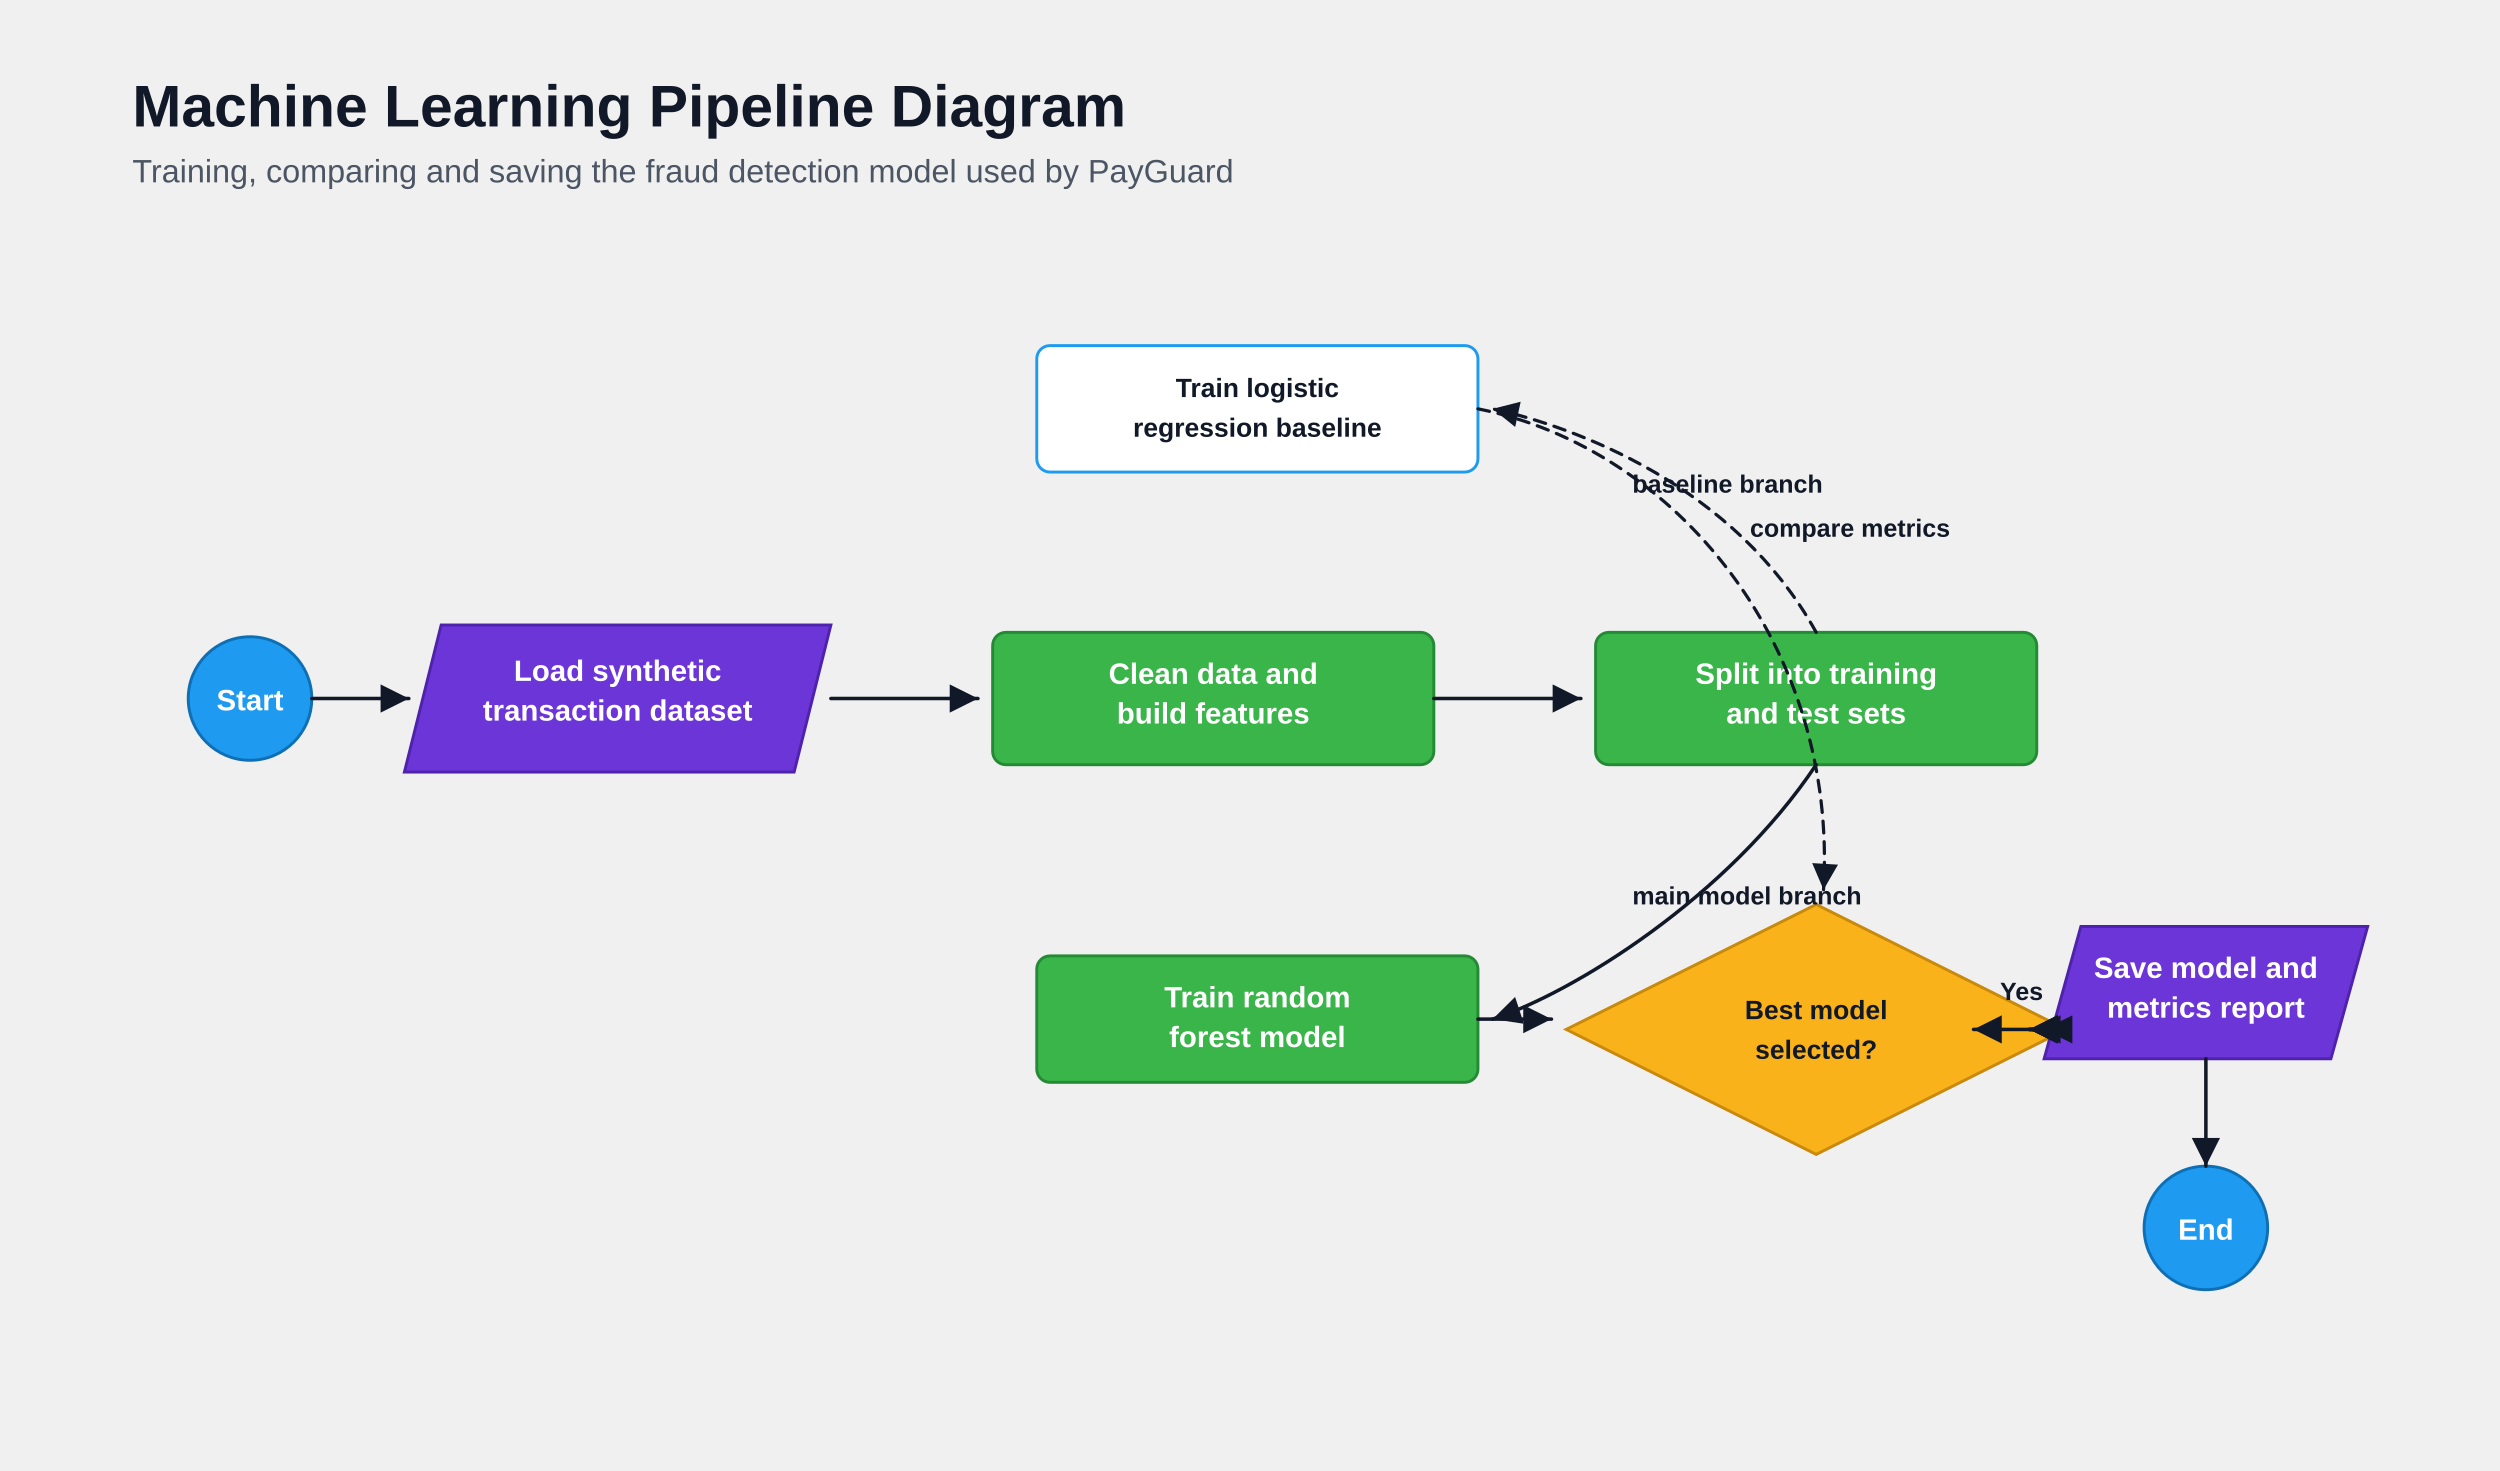
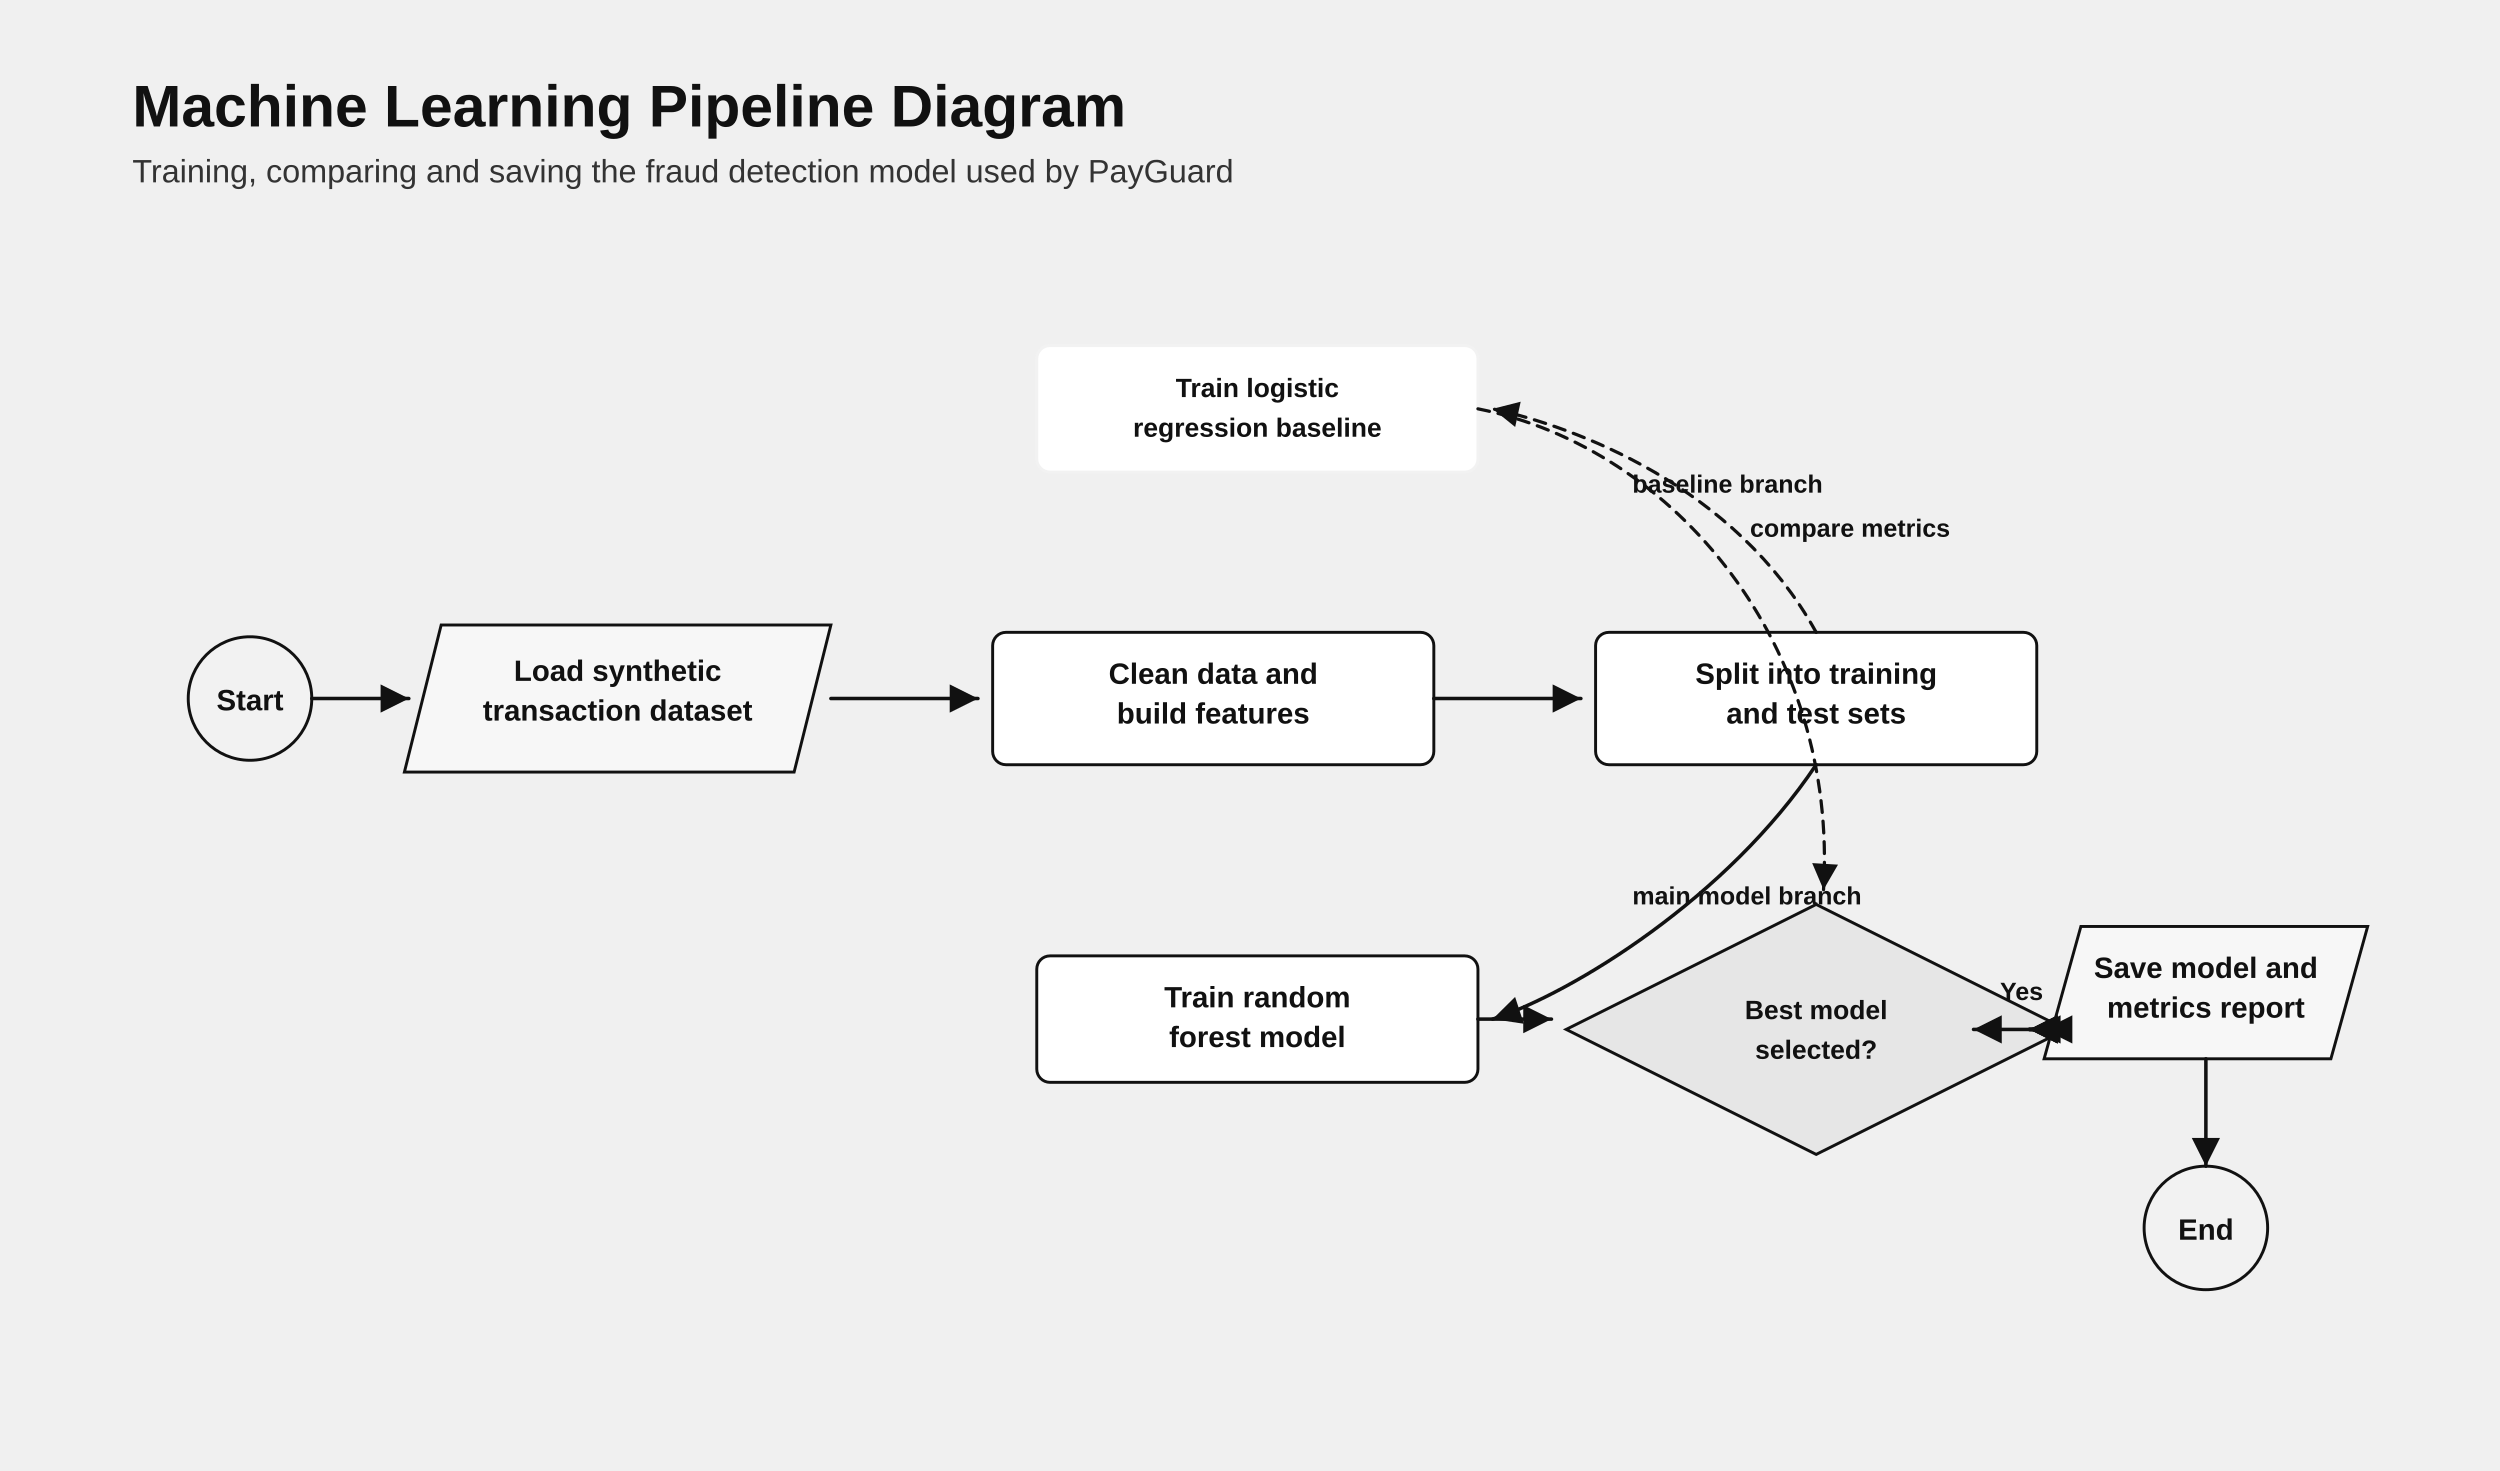
<svg xmlns="http://www.w3.org/2000/svg" width="1700" height="1000" viewBox="0 0 1700 1000" role="img" aria-labelledby="title desc">
  <defs>
    <marker id="arrow" markerWidth="12" markerHeight="12" refX="10" refY="6" orient="auto">
-       <path d="M2 2 L10 6 L2 10 Z" fill="#111827" />
+       <path d="M2 2 L10 6 L2 10 Z" fill="#111111" />
    </marker>
    <style>
-       .title { fill: #111827; font-family: Calibri, Arial, sans-serif; font-size: 40px; font-weight: 700; }
-       .subtitle { fill: #4b5563; font-family: Calibri, Arial, sans-serif; font-size: 22px; }
-       .startEnd { fill: #1e9bf0; stroke: #0f6fb5; stroke-width: 2; }
-       .process { fill: #39b54a; stroke: #258a35; stroke-width: 2; }
-       .decision { fill: #f9b21a; stroke: #c8890d; stroke-width: 2; }
-       .output { fill: #6b35d8; stroke: #4e22ad; stroke-width: 2; }
-       .baseline { fill: #ffffff; stroke: #1e9bf0; stroke-width: 2; }
-       .textLight { fill: #ffffff; font-family: Calibri, Arial, sans-serif; font-size: 20px; font-weight: 700; }
-       .textDark { fill: #111827; font-family: Calibri, Arial, sans-serif; font-size: 18px; font-weight: 700; }
-       .small { fill: #111827; font-family: Calibri, Arial, sans-serif; font-size: 17px; font-weight: 600; }
-       .line { stroke: #111827; stroke-width: 2.4; fill: none; marker-end: url(#arrow); stroke-linecap: round; stroke-linejoin: round; }
-       .dash { stroke: #111827; stroke-width: 2.2; fill: none; marker-end: url(#arrow); stroke-dasharray: 8 6; stroke-linecap: round; stroke-linejoin: round; }
+       .title { fill: #111111; font-family: Calibri, Arial, sans-serif; font-size: 40px; font-weight: 700; }
+       .subtitle { fill: #333333; font-family: Calibri, Arial, sans-serif; font-size: 22px; }
+       .startEnd { fill: #f2f2f2; stroke: #111111; stroke-width: 2; }
+       .process { fill: #ffffff; stroke: #111111; stroke-width: 2; }
+       .decision { fill: #e6e6e6; stroke: #111111; stroke-width: 2; }
+       .output { fill: #f7f7f7; stroke: #111111; stroke-width: 2; }
+       .baseline { fill: #ffffff; stroke: #f2f2f2; stroke-width: 2; }
+       .textLight { fill: #111111; font-family: Calibri, Arial, sans-serif; font-size: 20px; font-weight: 700; }
+       .textDark { fill: #111111; font-family: Calibri, Arial, sans-serif; font-size: 18px; font-weight: 700; }
+       .small { fill: #111111; font-family: Calibri, Arial, sans-serif; font-size: 17px; font-weight: 600; }
+       .line { stroke: #111111; stroke-width: 2.4; fill: none; marker-end: url(#arrow); stroke-linecap: round; stroke-linejoin: round; }
+       .dash { stroke: #111111; stroke-width: 2.2; fill: none; marker-end: url(#arrow); stroke-dasharray: 8 6; stroke-linecap: round; stroke-linejoin: round; }
    </style>
  </defs>
  <text x="90" y="86" class="title">Machine Learning Pipeline Diagram</text>
  <text x="90" y="124" class="subtitle">Training, comparing and saving the fraud detection model used by PayGuard</text>
  <circle cx="170" cy="475" r="42" class="startEnd" />
  <text x="170" y="483" class="textLight" text-anchor="middle">Start</text>
  <path d="M300 425 L565 425 L540 525 L275 525 Z" class="output" />
  <text x="420" y="463" class="textLight" text-anchor="middle">Load synthetic</text>
  <text x="420" y="490" class="textLight" text-anchor="middle">transaction dataset</text>
  <rect x="675" y="430" width="300" height="90" rx="9" class="process" />
  <text x="825" y="465" class="textLight" text-anchor="middle">Clean data and</text>
  <text x="825" y="492" class="textLight" text-anchor="middle">build features</text>
  <rect x="1085" y="430" width="300" height="90" rx="9" class="process" />
  <text x="1235" y="465" class="textLight" text-anchor="middle">Split into training</text>
  <text x="1235" y="492" class="textLight" text-anchor="middle">and test sets</text>
  <rect x="705" y="235" width="300" height="86" rx="9" class="baseline" />
  <text x="855" y="270" class="textDark" text-anchor="middle">Train logistic</text>
  <text x="855" y="297" class="textDark" text-anchor="middle">regression baseline</text>
  <rect x="705" y="650" width="300" height="86" rx="9" class="process" />
  <text x="855" y="685" class="textLight" text-anchor="middle">Train random</text>
  <text x="855" y="712" class="textLight" text-anchor="middle">forest model</text>
  <polygon points="1235,615 1405,700 1235,785 1065,700" class="decision" />
  <text x="1235" y="693" class="textDark" text-anchor="middle">Best model</text>
  <text x="1235" y="720" class="textDark" text-anchor="middle">selected?</text>
  <path d="M1415 630 L1610 630 L1585 720 L1390 720 Z" class="output" />
  <text x="1500" y="665" class="textLight" text-anchor="middle">Save model and</text>
  <text x="1500" y="692" class="textLight" text-anchor="middle">metrics report</text>
  <circle cx="1500" cy="835" r="42" class="startEnd" />
  <text x="1500" y="843" class="textLight" text-anchor="middle">End</text>
  <path d="M212 475 H278" class="line" />
  <path d="M565 475 H665" class="line" />
  <path d="M975 475 H1075" class="line" />
  <path d="M1235 430 C1180 330 1070 290 1015 278" class="dash" />
  <text x="1110" y="335" class="small">baseline branch</text>
  <path d="M1235 520 C1175 610 1070 675 1015 693" class="line" />
  <text x="1110" y="615" class="small">main model branch</text>
  <path d="M1005 278 C1140 305 1250 440 1240 605" class="dash" />
  <text x="1190" y="365" class="small">compare metrics</text>
  <path d="M1005 693 H1055" class="line" />
  <path d="M1405 700 H1382" class="line" />
  <path d="M1405 700 H1380 C1360 700 1350 700 1342 700" class="line" />
  <path d="M1405 700 H1380" class="line" />
  <path d="M1405 700 H1380" class="line" />
  <path d="M1405 700 H1380" class="line" />
  <path d="M1405 700 H1390" class="line" />
  <text x="1360" y="680" class="small">Yes</text>
  <path d="M1500 720 V793" class="line" />
</svg>
